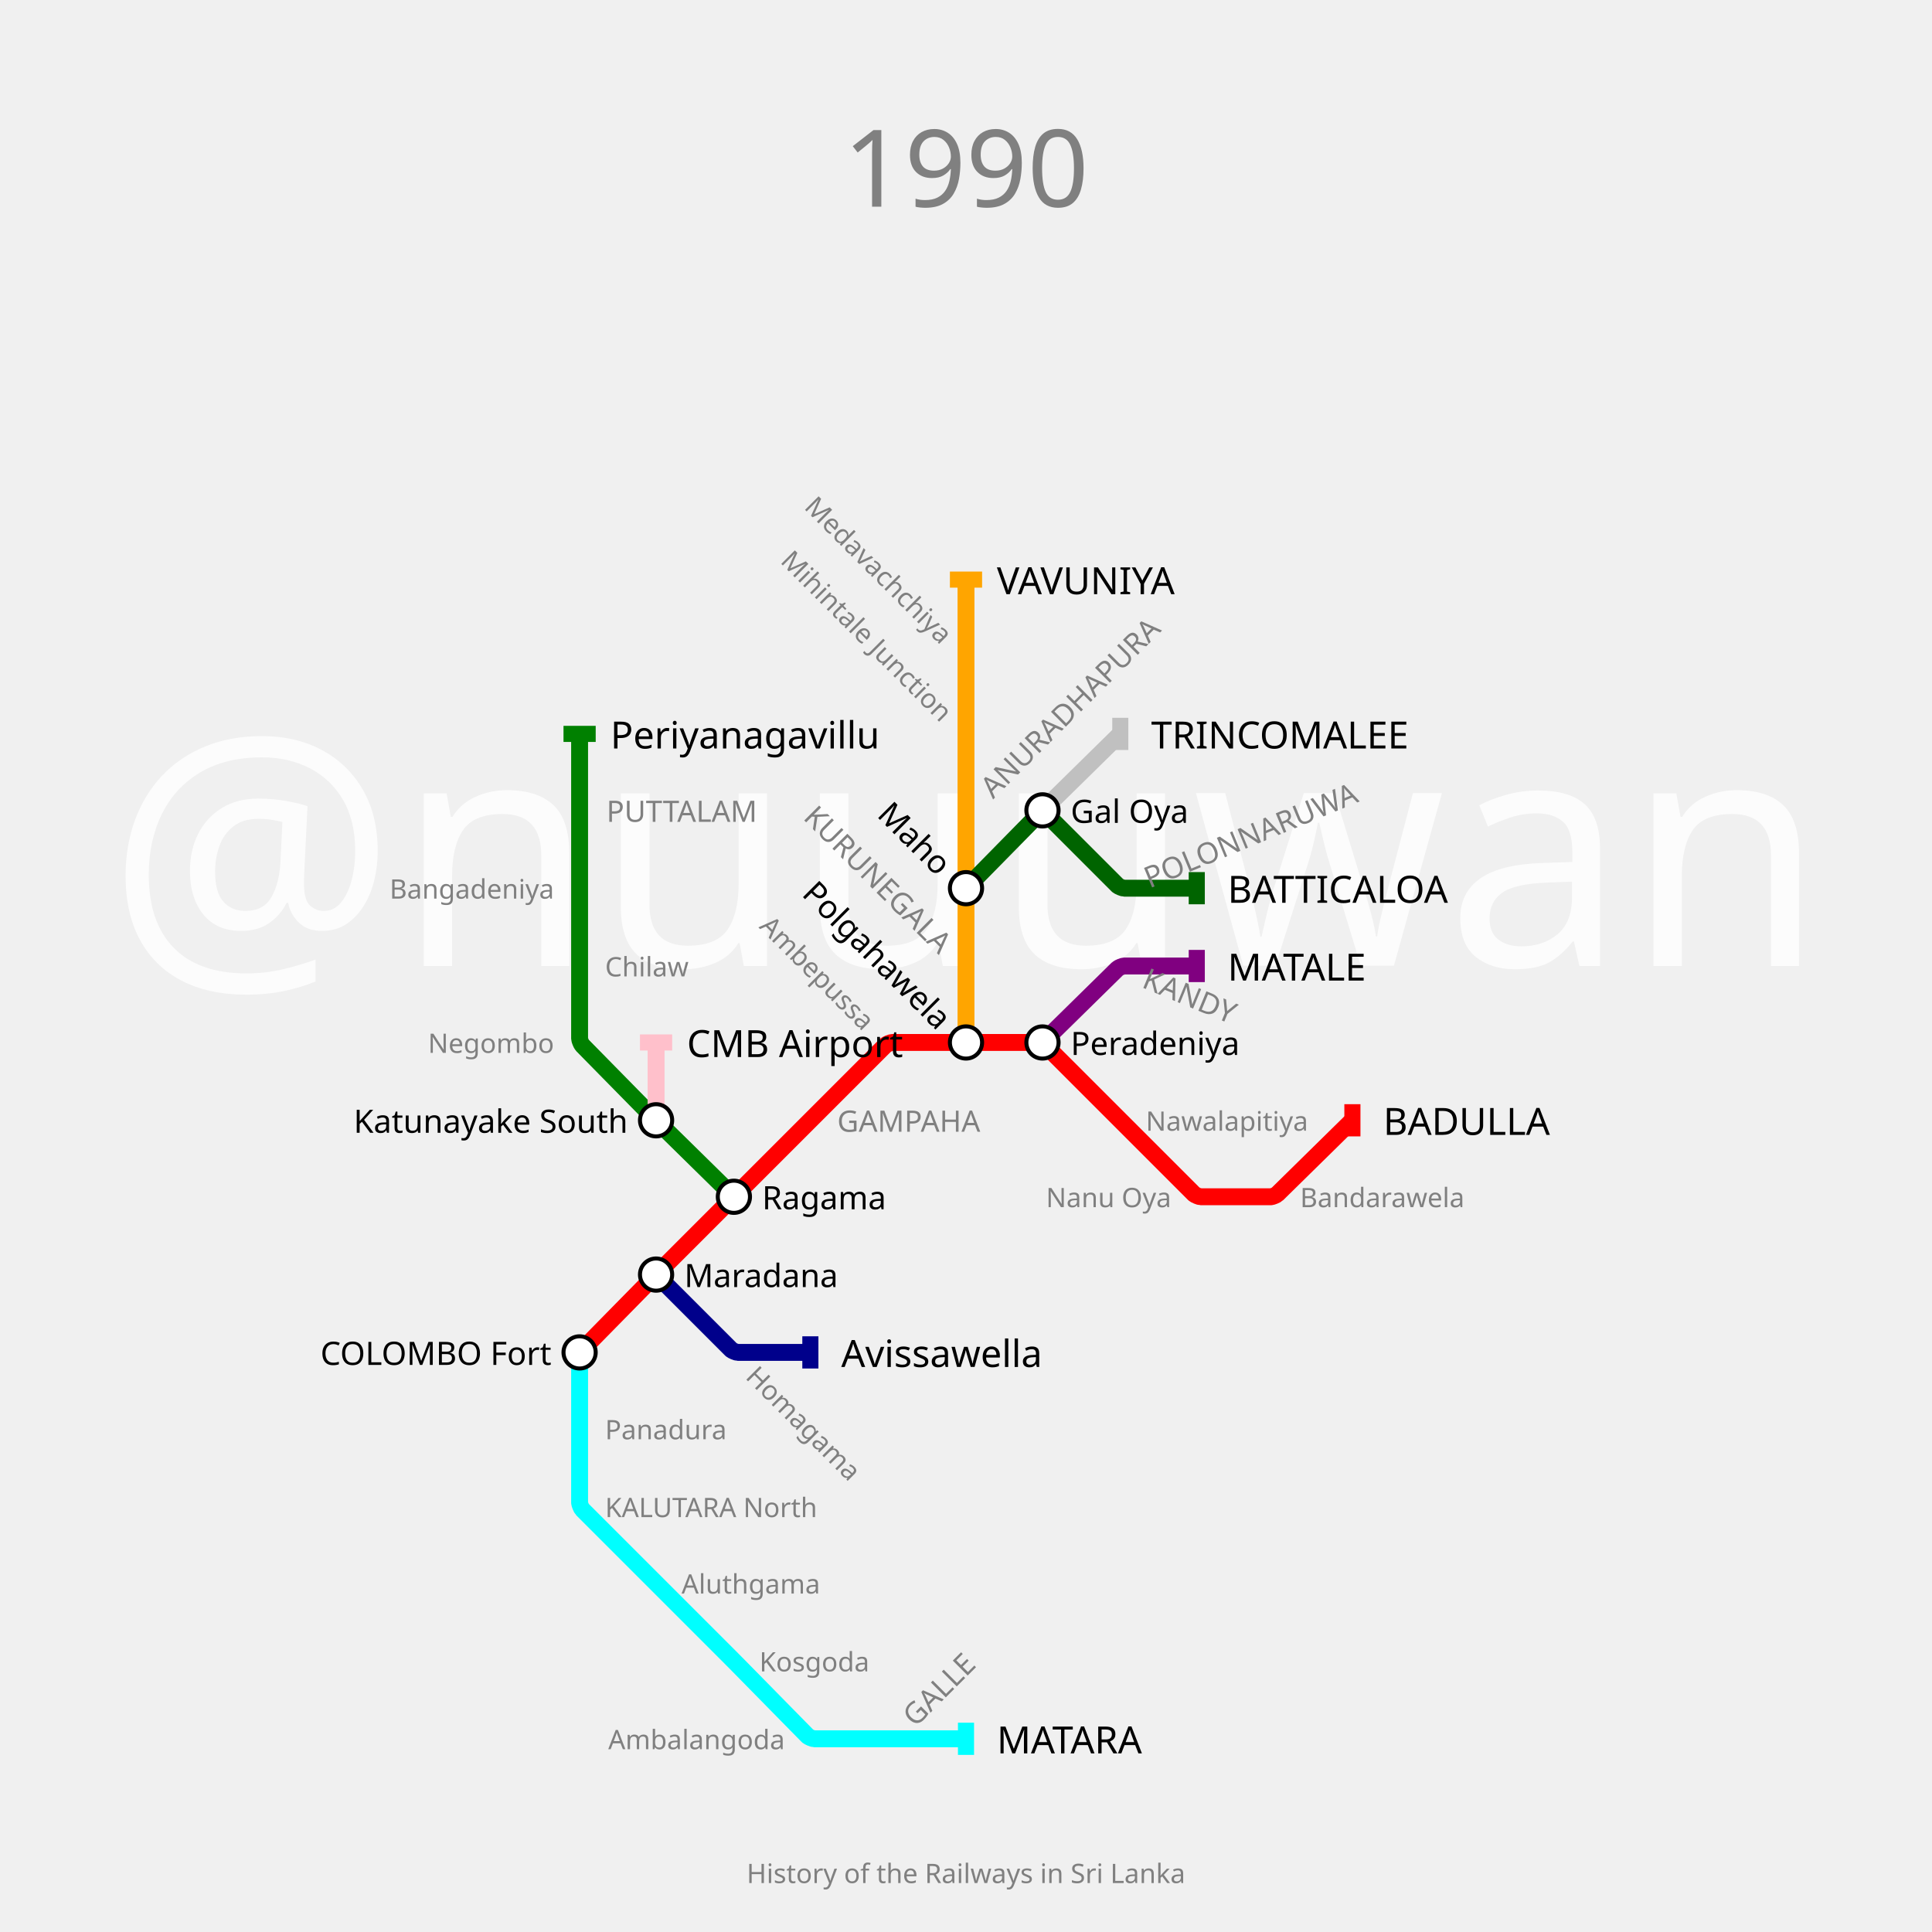
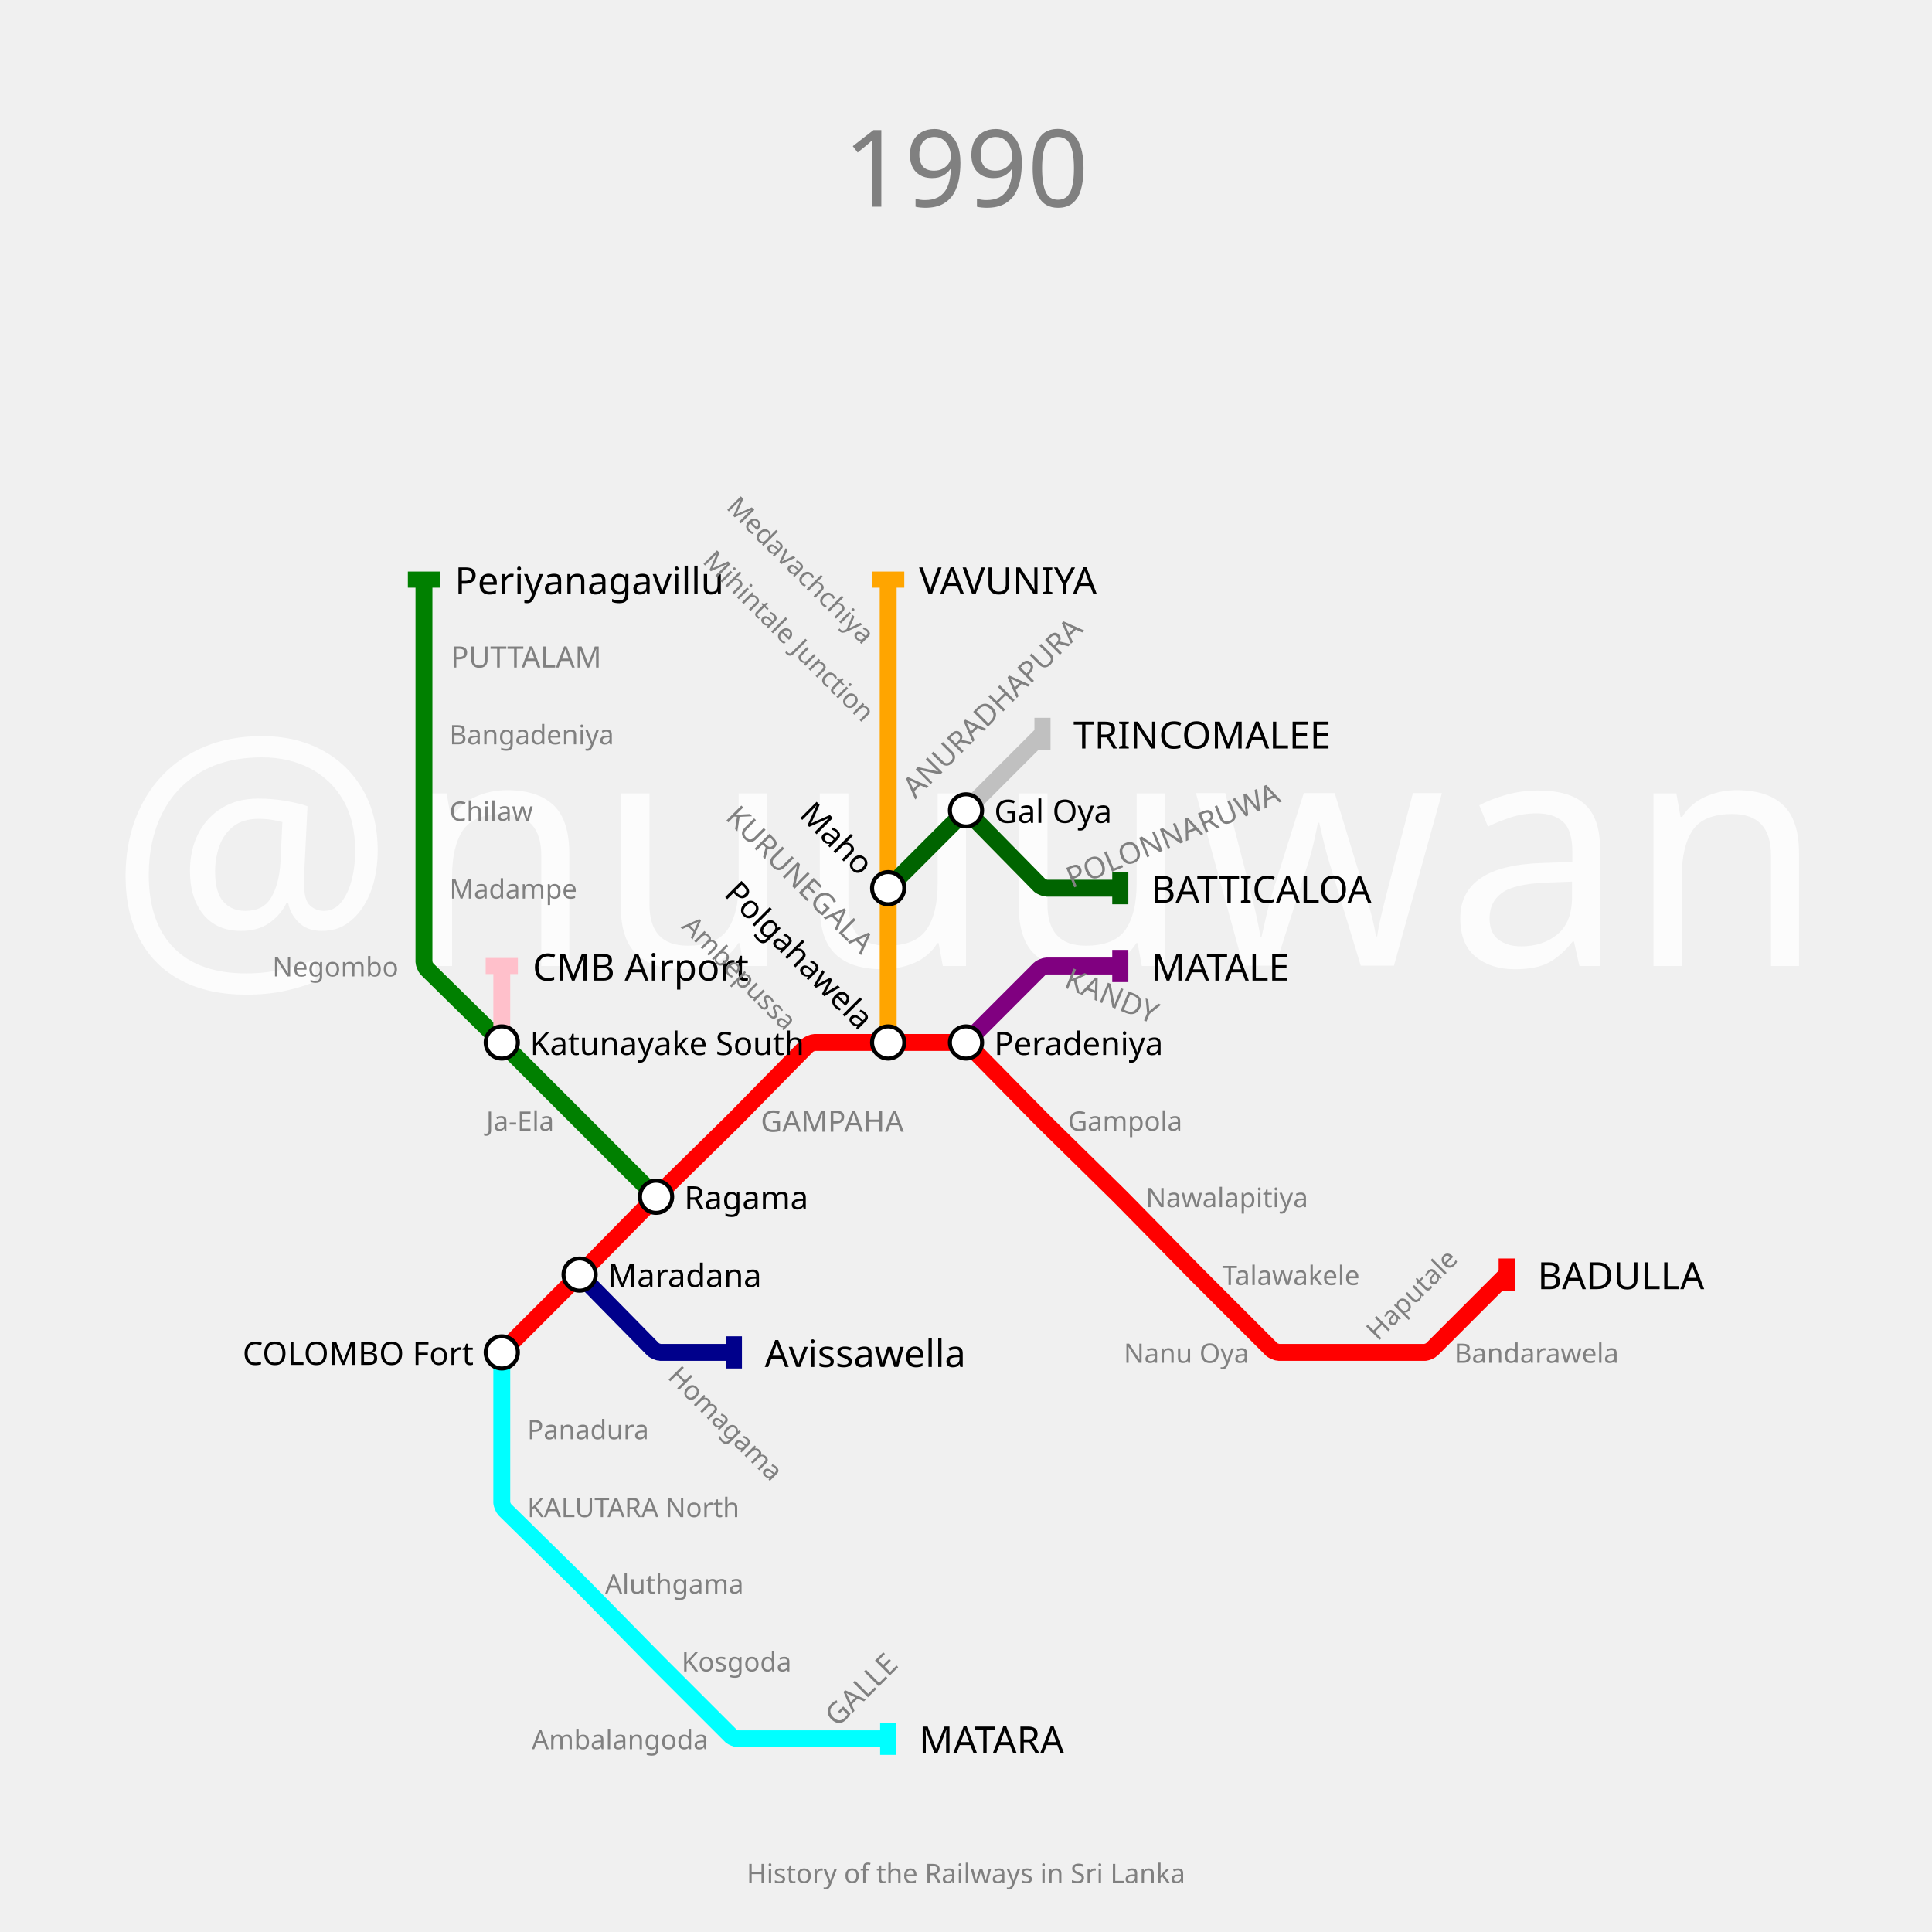
<svg xmlns="http://www.w3.org/2000/svg" width="1440" height="1440" padding="144">
  <text fill="#fcfcfc" stroke="none" font-size="240.0" font-family="p22" x="720.0" y="720.0" text-anchor="middle" dominant-baseline="center">@nuuuwan</text>
  <text fill="gray" stroke="none" font-size="80" font-family="p22" x="720.0" y="92.0" text-anchor="middle" dominant-baseline="hanging">1990</text>
  <text fill="gray" stroke="none" font-size="20" font-family="p22" x="720.0" y="1388.0" text-anchor="middle" dominant-baseline="text-top">History of the Railways in Sri Lanka</text>
  <g>
-     <path fill="none" stroke-width="12.6" stroke-opacity="1" d="M 432.0,1008.0 L 486.15,952.9 C 487.1,951.933 490.917,948.083 491.875,947.125 L 547.0,892.0 L 604.0,835.0 L 659.949,779.051 C 660.633,778.367 663.933,777.0 664.9,777.0 L 720.0,777.0 L 774.15,777.0 C 775.1,777.0 778.344,778.344 779.015,779.015 L 835.0,835.0 L 889.949,889.949 C 890.633,890.633 893.933,892.0 894.9,892.0 L 947.245,892.0 C 948.163,892.0 951.31,890.713 951.965,890.069 L 1008.0,835.0" stroke="red" />
-     <rect stroke="none" fill-opacity="1" x="1002" y="823" width="12" height="24" fill="red" />
+     <path fill="none" stroke-width="12.6" stroke-opacity="1" d="M 374.0,1008.0 L 429.125,952.875 C 430.083,951.917 433.9,948.067 434.85,947.1 L 486.293,894.755 C 487.195,893.837 490.837,890.195 491.755,889.293 L 544.238,837.715 C 545.159,836.81 548.81,833.159 549.715,832.238 L 601.967,779.068 C 602.645,778.379 605.933,777.0 606.9,777.0 L 662.0,777.0 L 717.1,777.0 C 718.067,777.0 721.355,778.379 722.033,779.068 L 774.252,832.203 C 775.168,833.136 778.864,836.832 779.797,837.748 L 832.24,889.287 C 833.16,890.192 836.808,893.84 837.713,894.76 L 889.286,947.238 C 890.19,948.159 893.826,951.826 894.738,952.738 L 947.949,1005.949 C 948.633,1006.633 951.933,1008.0 952.9,1008.0 L 1008.0,1008.0 L 1062.15,1008.0 C 1063.1,1008.0 1066.344,1006.656 1067.015,1005.985 L 1123.0,950.0" stroke="red" />
+     <rect stroke="none" fill-opacity="1" x="1117" y="938" width="12" height="24" fill="red" />
  </g>
  <g>
-     <path fill="none" stroke-width="12.6" stroke-opacity="1" d="M 777.0,777.0 L 832.967,721.998 C 833.645,721.332 836.9,720.0 837.85,720.0 L 892.0,720.0" stroke="purple" />
-     <rect stroke="none" fill-opacity="1" x="886" y="708" width="12" height="24" fill="purple" />
+     <path fill="none" stroke-width="12.6" stroke-opacity="1" d="M 720.0,777.0 L 774.949,722.051 C 775.633,721.367 778.933,720.0 779.9,720.0 L 835.0,720.0" stroke="purple" />
+     <rect stroke="none" fill-opacity="1" x="829" y="708" width="12" height="24" fill="purple" />
  </g>
  <g>
-     <path fill="none" stroke-width="12.6" stroke-opacity="1" d="M 432.0,1008.0 L 432.0,1065.0 L 432.0,1120.1 C 432.0,1121.067 433.367,1124.367 434.051,1125.051 L 489.0,1180.0 L 544.125,1235.125 C 545.083,1236.083 548.9,1239.933 549.85,1240.9 L 601.967,1293.932 C 602.645,1294.621 605.933,1296.0 606.9,1296.0 L 662.0,1296.0 L 720.0,1296.0" stroke="cyan" />
-     <rect stroke="none" fill-opacity="1" x="714" y="1284" width="12" height="24" fill="cyan" />
+     <path fill="none" stroke-width="12.6" stroke-opacity="1" d="M 374.0,1008.0 L 374.0,1065.0 L 374.0,1120.1 C 374.0,1121.067 375.379,1124.355 376.068,1125.033 L 429.203,1177.252 C 430.136,1178.168 433.832,1181.864 434.748,1182.797 L 486.287,1235.24 C 487.192,1236.16 490.824,1239.824 491.736,1240.736 L 544.985,1293.985 C 545.656,1294.656 548.9,1296.0 549.85,1296.0 L 604.0,1296.0 L 662.0,1296.0" stroke="cyan" />
+     <rect stroke="none" fill-opacity="1" x="656" y="1284" width="12" height="24" fill="cyan" />
  </g>
  <g>
-     <path fill="none" stroke-width="12.6" stroke-opacity="1" d="M 720.0,777.0 L 720.0,720.0 L 720.0,662.0 L 720.0,604.0 L 720.0,547.0 L 720.0,489.0 L 720.0,432.0" stroke="orange" />
-     <rect stroke="none" fill-opacity="1" x="708" y="426" width="24" height="12" fill="orange" />
+     <path fill="none" stroke-width="12.6" stroke-opacity="1" d="M 662.0,777.0 L 662.0,720.0 L 662.0,662.0 L 662.0,604.0 L 662.0,547.0 L 662.0,489.0 L 662.0,432.0" stroke="orange" />
+     <rect stroke="none" fill-opacity="1" x="650" y="426" width="24" height="12" fill="orange" />
  </g>
  <g>
-     <path fill="none" stroke-width="12.6" stroke-opacity="1" d="M 489.0,950.0 L 544.985,1005.985 C 545.656,1006.656 548.9,1008.0 549.85,1008.0 L 604.0,1008.0" stroke="darkblue" />
-     <rect stroke="none" fill-opacity="1" x="598" y="996" width="12" height="24" fill="darkblue" />
+     <path fill="none" stroke-width="12.6" stroke-opacity="1" d="M 432.0,950.0 L 486.967,1005.932 C 487.645,1006.621 490.933,1008.0 491.9,1008.0 L 547.0,1008.0" stroke="darkblue" />
+     <rect stroke="none" fill-opacity="1" x="541" y="996" width="12" height="24" fill="darkblue" />
  </g>
  <g>
-     <path fill="none" stroke-width="12.6" stroke-opacity="1" d="M 547.0,892.0 L 491.9,837.85 C 490.933,836.9 487.1,833.067 486.15,832.1 L 433.998,779.033 C 433.332,778.355 432.0,775.1 432.0,774.15 L 432.0,720.0 L 432.0,662.0 L 432.0,604.0 L 432.0,547.0" stroke="green" />
-     <rect stroke="none" fill-opacity="1" x="420" y="541" width="24" height="12" fill="green" />
+     <path fill="none" stroke-width="12.6" stroke-opacity="1" d="M 489.0,892.0 L 432.0,835.0 L 376.875,779.875 C 375.917,778.917 372.067,775.1 371.1,774.15 L 318.068,722.033 C 317.379,721.355 316.0,718.067 316.0,717.1 L 316.0,662.0 L 316.0,604.0 L 316.0,547.0 L 316.0,489.0 L 316.0,432.0" stroke="green" />
+     <rect stroke="none" fill-opacity="1" x="304" y="426" width="24" height="12" fill="green" />
  </g>
  <g>
-     <path fill="none" stroke-width="12.6" stroke-opacity="1" d="M 720.0,662.0 L 774.15,606.9 C 775.1,605.933 778.917,605.917 779.875,606.875 L 832.985,659.985 C 833.656,660.656 836.9,662.0 837.85,662.0 L 892.0,662.0" stroke="darkgreen" />
-     <rect stroke="none" fill-opacity="1" x="886" y="650" width="12" height="24" fill="darkgreen" />
+     <path fill="none" stroke-width="12.6" stroke-opacity="1" d="M 662.0,662.0 L 717.125,606.875 C 718.083,605.917 721.9,605.933 722.85,606.9 L 774.967,659.932 C 775.645,660.621 778.933,662.0 779.9,662.0 L 835.0,662.0" stroke="darkgreen" />
+     <rect stroke="none" fill-opacity="1" x="829" y="650" width="12" height="24" fill="darkgreen" />
  </g>
  <g>
-     <path fill="none" stroke-width="12.6" stroke-opacity="1" d="M 777.0,604.0 L 835.0,547.0" stroke="silver" />
-     <rect stroke="none" fill-opacity="1" x="829" y="535" width="12" height="24" fill="silver" />
+     <path fill="none" stroke-width="12.6" stroke-opacity="1" d="M 720.0,604.0 L 777.0,547.0" stroke="silver" />
+     <rect stroke="none" fill-opacity="1" x="771" y="535" width="12" height="24" fill="silver" />
  </g>
  <g>
-     <path fill="none" stroke-width="12.6" stroke-opacity="1" d="M 489.0,835.0 L 489.0,777.0" stroke="pink" />
-     <rect stroke="none" fill-opacity="1" x="477" y="771" width="24" height="12" fill="pink" />
+     <path fill="none" stroke-width="12.6" stroke-opacity="1" d="M 374.0,777.0 L 374.0,720.0" stroke="pink" />
+     <rect stroke="none" fill-opacity="1" x="362" y="714" width="24" height="12" fill="pink" />
  </g>
  <g>
-     <text fill="black" stroke="none" font-size="28.0" font-family="p22" font-weight="100" text-anchor="start" dominant-baseline="central" x="1031.0" y="835" transform="translate(1008,835) rotate(0) translate(-1008,-835)">BADULLA</text>
+     <text fill="black" stroke="none" font-size="28.0" font-family="p22" font-weight="100" text-anchor="start" dominant-baseline="central" x="1146.0" y="950" transform="translate(1123,950) rotate(0) translate(-1123,-950)">BADULLA</text>
  </g>
  <g>
-     <text fill="black" stroke="none" font-size="28.0" font-family="p22" font-weight="100" text-anchor="start" dominant-baseline="central" x="915.0" y="720" transform="translate(892,720) rotate(0) translate(-892,-720)">MATALE</text>
+     <text fill="black" stroke="none" font-size="28.0" font-family="p22" font-weight="100" text-anchor="start" dominant-baseline="central" x="858.0" y="720" transform="translate(835,720) rotate(0) translate(-835,-720)">MATALE</text>
  </g>
  <g>
-     <text fill="black" stroke="none" font-size="28.0" font-family="p22" font-weight="100" text-anchor="start" dominant-baseline="central" x="743.0" y="1296" transform="translate(720,1296) rotate(0) translate(-720,-1296)">MATARA</text>
+     <text fill="black" stroke="none" font-size="28.0" font-family="p22" font-weight="100" text-anchor="start" dominant-baseline="central" x="685.0" y="1296" transform="translate(662,1296) rotate(0) translate(-662,-1296)">MATARA</text>
  </g>
  <g>
-     <text fill="black" stroke="none" font-size="28.0" font-family="p22" font-weight="100" text-anchor="start" dominant-baseline="central" x="743.0" y="432" transform="translate(720,432) rotate(0) translate(-720,-432)">VAVUNIYA</text>
+     <text fill="black" stroke="none" font-size="28.0" font-family="p22" font-weight="100" text-anchor="start" dominant-baseline="central" x="685.0" y="432" transform="translate(662,432) rotate(0) translate(-662,-432)">VAVUNIYA</text>
  </g>
  <g>
-     <text fill="black" stroke="none" font-size="28.0" font-family="p22" font-weight="100" text-anchor="start" dominant-baseline="central" x="627.0" y="1008" transform="translate(604,1008) rotate(0) translate(-604,-1008)">Avissawella</text>
+     <text fill="black" stroke="none" font-size="28.0" font-family="p22" font-weight="100" text-anchor="start" dominant-baseline="central" x="570.0" y="1008" transform="translate(547,1008) rotate(0) translate(-547,-1008)">Avissawella</text>
  </g>
  <g>
-     <text fill="black" stroke="none" font-size="28.0" font-family="p22" font-weight="100" text-anchor="start" dominant-baseline="central" x="455.0" y="547" transform="translate(432,547) rotate(0) translate(-432,-547)">Periyanagavillu</text>
+     <text fill="black" stroke="none" font-size="28.0" font-family="p22" font-weight="100" text-anchor="start" dominant-baseline="central" x="339.0" y="432" transform="translate(316,432) rotate(0) translate(-316,-432)">Periyanagavillu</text>
  </g>
  <g>
-     <text fill="black" stroke="none" font-size="28.0" font-family="p22" font-weight="100" text-anchor="start" dominant-baseline="central" x="915.0" y="662" transform="translate(892,662) rotate(0) translate(-892,-662)">BATTICALOA</text>
+     <text fill="black" stroke="none" font-size="28.0" font-family="p22" font-weight="100" text-anchor="start" dominant-baseline="central" x="858.0" y="662" transform="translate(835,662) rotate(0) translate(-835,-662)">BATTICALOA</text>
  </g>
  <g>
-     <text fill="black" stroke="none" font-size="28.0" font-family="p22" font-weight="100" text-anchor="start" dominant-baseline="central" x="858.0" y="547" transform="translate(835,547) rotate(0) translate(-835,-547)">TRINCOMALEE</text>
+     <text fill="black" stroke="none" font-size="28.0" font-family="p22" font-weight="100" text-anchor="start" dominant-baseline="central" x="800.0" y="547" transform="translate(777,547) rotate(0) translate(-777,-547)">TRINCOMALEE</text>
  </g>
  <g>
-     <text fill="black" stroke="none" font-size="28.0" font-family="p22" font-weight="100" text-anchor="start" dominant-baseline="central" x="512.0" y="777" transform="translate(489,777) rotate(0) translate(-489,-777)">CMB Airport</text>
+     <text fill="black" stroke="none" font-size="28.0" font-family="p22" font-weight="100" text-anchor="start" dominant-baseline="central" x="397.0" y="720" transform="translate(374,720) rotate(0) translate(-374,-720)">CMB Airport</text>
  </g>
  <g>
-     <circle r="12" fill="white" stroke="black" stroke-width="3.0" cx="432" cy="1008" />
-     <text fill="black" stroke="none" font-size="24.0" font-family="p22" font-weight="100" text-anchor="end" dominant-baseline="central" x="411.0" y="1008" transform="translate(432,1008) rotate(0) translate(-432,-1008)">COLOMBO Fort</text>
+     <circle r="12" fill="white" stroke="black" stroke-width="3.0" cx="374" cy="1008" />
+     <text fill="black" stroke="none" font-size="24.0" font-family="p22" font-weight="100" text-anchor="end" dominant-baseline="central" x="353.0" y="1008" transform="translate(374,1008) rotate(0) translate(-374,-1008)">COLOMBO Fort</text>
  </g>
  <g>
-     <circle r="12" fill="white" stroke="black" stroke-width="3.0" cx="489" cy="950" />
-     <text fill="black" stroke="none" font-size="24.0" font-family="p22" font-weight="100" text-anchor="start" dominant-baseline="central" x="510.0" y="950" transform="translate(489,950) rotate(0) translate(-489,-950)">Maradana</text>
+     <circle r="12" fill="white" stroke="black" stroke-width="3.0" cx="432" cy="950" />
+     <text fill="black" stroke="none" font-size="24.0" font-family="p22" font-weight="100" text-anchor="start" dominant-baseline="central" x="453.0" y="950" transform="translate(432,950) rotate(0) translate(-432,-950)">Maradana</text>
  </g>
  <g>
-     <circle r="12" fill="white" stroke="black" stroke-width="3.0" cx="547" cy="892" />
-     <text fill="black" stroke="none" font-size="24.0" font-family="p22" font-weight="100" text-anchor="start" dominant-baseline="central" x="568.0" y="892" transform="translate(547,892) rotate(0) translate(-547,-892)">Ragama</text>
+     <circle r="12" fill="white" stroke="black" stroke-width="3.0" cx="489" cy="892" />
+     <text fill="black" stroke="none" font-size="24.0" font-family="p22" font-weight="100" text-anchor="start" dominant-baseline="central" x="510.0" y="892" transform="translate(489,892) rotate(0) translate(-489,-892)">Ragama</text>
+   </g>
+   <g>
+     <circle r="12" fill="white" stroke="black" stroke-width="3.0" cx="662" cy="777" />
+     <text fill="black" stroke="none" font-size="24.0" font-family="p22" font-weight="100" text-anchor="end" dominant-baseline="central" x="641.0" y="777" transform="translate(662,777) rotate(45) translate(-662,-777)">Polgahawela</text>
  </g>
  <g>
    <circle r="12" fill="white" stroke="black" stroke-width="3.0" cx="720" cy="777" />
-     <text fill="black" stroke="none" font-size="24.0" font-family="p22" font-weight="100" text-anchor="end" dominant-baseline="central" x="699.0" y="777" transform="translate(720,777) rotate(45) translate(-720,-777)">Polgahawela</text>
+     <text fill="black" stroke="none" font-size="24.0" font-family="p22" font-weight="100" text-anchor="start" dominant-baseline="central" x="741.0" y="777" transform="translate(720,777) rotate(0) translate(-720,-777)">Peradeniya</text>
  </g>
  <g>
-     <circle r="12" fill="white" stroke="black" stroke-width="3.0" cx="777" cy="777" />
-     <text fill="black" stroke="none" font-size="24.0" font-family="p22" font-weight="100" text-anchor="start" dominant-baseline="central" x="798.0" y="777" transform="translate(777,777) rotate(0) translate(-777,-777)">Peradeniya</text>
+     <circle r="12" fill="white" stroke="black" stroke-width="3.0" cx="662" cy="662" />
+     <text fill="black" stroke="none" font-size="24.0" font-family="p22" font-weight="100" text-anchor="end" dominant-baseline="central" x="641.0" y="662" transform="translate(662,662) rotate(45) translate(-662,-662)">Maho</text>
  </g>
  <g>
-     <circle r="12" fill="white" stroke="black" stroke-width="3.0" cx="720" cy="662" />
-     <text fill="black" stroke="none" font-size="24.0" font-family="p22" font-weight="100" text-anchor="end" dominant-baseline="central" x="699.0" y="662" transform="translate(720,662) rotate(45) translate(-720,-662)">Maho</text>
+     <circle r="12" fill="white" stroke="black" stroke-width="3.0" cx="374" cy="777" />
+     <text fill="black" stroke="none" font-size="24.0" font-family="p22" font-weight="100" text-anchor="start" dominant-baseline="central" x="395.0" y="777" transform="translate(374,777) rotate(0) translate(-374,-777)">Katunayake South</text>
  </g>
  <g>
-     <circle r="12" fill="white" stroke="black" stroke-width="3.0" cx="489" cy="835" />
-     <text fill="black" stroke="none" font-size="24.0" font-family="p22" font-weight="100" text-anchor="end" dominant-baseline="central" x="468.0" y="835" transform="translate(489,835) rotate(0) translate(-489,-835)">Katunayake South</text>
+     <circle r="12" fill="white" stroke="black" stroke-width="3.0" cx="720" cy="604" />
+     <text fill="black" stroke="none" font-size="24.0" font-family="p22" font-weight="100" text-anchor="start" dominant-baseline="central" x="741.0" y="604" transform="translate(720,604) rotate(0) translate(-720,-604)">Gal Oya</text>
  </g>
  <g>
-     <circle r="12" fill="white" stroke="black" stroke-width="3.0" cx="777" cy="604" />
-     <text fill="black" stroke="none" font-size="24.0" font-family="p22" font-weight="100" text-anchor="start" dominant-baseline="central" x="798.0" y="604" transform="translate(777,604) rotate(0) translate(-777,-604)">Gal Oya</text>
+     <text fill="gray" stroke="none" font-size="22.0" font-family="p22" font-weight="100" text-anchor="start" dominant-baseline="central" x="567.0" y="835" transform="translate(547,835) rotate(0) translate(-547,-835)">GAMPAHA</text>
  </g>
  <g>
-     <text fill="gray" stroke="none" font-size="22.0" font-family="p22" font-weight="100" text-anchor="start" dominant-baseline="central" x="624.0" y="835" transform="translate(604,835) rotate(0) translate(-604,-835)">GAMPAHA</text>
+     <text fill="gray" stroke="none" font-size="22.0" font-family="p22" font-weight="100" text-anchor="start" dominant-baseline="central" x="797.0" y="720" transform="translate(777,720) rotate(-337.5) translate(-777,-720)">KANDY</text>
  </g>
  <g>
-     <text fill="gray" stroke="none" font-size="22.0" font-family="p22" font-weight="100" text-anchor="start" dominant-baseline="central" x="855.0" y="720" transform="translate(835,720) rotate(-337.5) translate(-835,-720)">KANDY</text>
+     <text fill="gray" stroke="none" font-size="22.0" font-family="p22" font-weight="100" text-anchor="start" dominant-baseline="central" x="624.0" y="1296" transform="translate(604,1296) rotate(-45) translate(-604,-1296)">GALLE</text>
  </g>
  <g>
-     <text fill="gray" stroke="none" font-size="22.0" font-family="p22" font-weight="100" text-anchor="start" dominant-baseline="central" x="682.0" y="1296" transform="translate(662,1296) rotate(-45) translate(-662,-1296)">GALLE</text>
+     <text fill="gray" stroke="none" font-size="22.0" font-family="p22" font-weight="100" text-anchor="end" dominant-baseline="central" x="642.0" y="720" transform="translate(662,720) rotate(45) translate(-662,-720)">KURUNEGALA</text>
  </g>
  <g>
-     <text fill="gray" stroke="none" font-size="22.0" font-family="p22" font-weight="100" text-anchor="end" dominant-baseline="central" x="700.0" y="720" transform="translate(720,720) rotate(45) translate(-720,-720)">KURUNEGALA</text>
+     <text fill="gray" stroke="none" font-size="22.0" font-family="p22" font-weight="100" text-anchor="start" dominant-baseline="central" x="682.0" y="604" transform="translate(662,604) rotate(-45) translate(-662,-604)">ANURADHAPURA</text>
  </g>
  <g>
-     <text fill="gray" stroke="none" font-size="22.0" font-family="p22" font-weight="100" text-anchor="start" dominant-baseline="central" x="740.0" y="604" transform="translate(720,604) rotate(-45) translate(-720,-604)">ANURADHAPURA</text>
+     <text fill="gray" stroke="none" font-size="22.0" font-family="p22" font-weight="100" text-anchor="start" dominant-baseline="central" x="336.0" y="489" transform="translate(316,489) rotate(0) translate(-316,-489)">PUTTALAM</text>
  </g>
  <g>
-     <text fill="gray" stroke="none" font-size="22.0" font-family="p22" font-weight="100" text-anchor="start" dominant-baseline="central" x="452.0" y="604" transform="translate(432,604) rotate(0) translate(-432,-604)">PUTTALAM</text>
+     <text fill="gray" stroke="none" font-size="22.0" font-family="p22" font-weight="100" text-anchor="start" dominant-baseline="central" x="797.0" y="662" transform="translate(777,662) rotate(-22.5) translate(-777,-662)">POLONNARUWA</text>
  </g>
  <g>
-     <text fill="gray" stroke="none" font-size="22.0" font-family="p22" font-weight="100" text-anchor="start" dominant-baseline="central" x="855.0" y="662" transform="translate(835,662) rotate(-22.5) translate(-835,-662)">POLONNARUWA</text>
+     <text fill="gray" stroke="none" font-size="20" font-family="p22" font-weight="100" text-anchor="end" dominant-baseline="central" x="585.0" y="777" transform="translate(604,777) rotate(45) translate(-604,-777)">Ambepussa</text>
  </g>
  <g>
-     <text fill="gray" stroke="none" font-size="20" font-family="p22" font-weight="100" text-anchor="end" dominant-baseline="central" x="643.0" y="777" transform="translate(662,777) rotate(45) translate(-662,-777)">Ambepussa</text>
+     <text fill="gray" stroke="none" font-size="20" font-family="p22" font-weight="100" text-anchor="start" dominant-baseline="central" x="796.0" y="835" transform="translate(777,835) rotate(0) translate(-777,-835)">Gampola</text>
  </g>
  <g>
-     <text fill="gray" stroke="none" font-size="20" font-family="p22" font-weight="100" text-anchor="start" dominant-baseline="central" x="854.0" y="835" transform="translate(835,835) rotate(0) translate(-835,-835)">Nawalapitiya</text>
+     <text fill="gray" stroke="none" font-size="20" font-family="p22" font-weight="100" text-anchor="start" dominant-baseline="central" x="854.0" y="892" transform="translate(835,892) rotate(0) translate(-835,-892)">Nawalapitiya</text>
  </g>
  <g>
-     <text fill="gray" stroke="none" font-size="20" font-family="p22" font-weight="100" text-anchor="end" dominant-baseline="central" x="873.0" y="892" transform="translate(892,892) rotate(0) translate(-892,-892)">Nanu Oya</text>
+     <text fill="gray" stroke="none" font-size="20" font-family="p22" font-weight="100" text-anchor="start" dominant-baseline="central" x="911.0" y="950" transform="translate(892,950) rotate(0) translate(-892,-950)">Talawakele</text>
  </g>
  <g>
-     <text fill="gray" stroke="none" font-size="20" font-family="p22" font-weight="100" text-anchor="start" dominant-baseline="central" x="969.0" y="892" transform="translate(950,892) rotate(0) translate(-950,-892)">Bandarawela</text>
+     <text fill="gray" stroke="none" font-size="20" font-family="p22" font-weight="100" text-anchor="end" dominant-baseline="central" x="931.0" y="1008" transform="translate(950,1008) rotate(0) translate(-950,-1008)">Nanu Oya</text>
  </g>
  <g>
-     <text fill="gray" stroke="none" font-size="20" font-family="p22" font-weight="100" text-anchor="start" dominant-baseline="central" x="451.0" y="1065" transform="translate(432,1065) rotate(0) translate(-432,-1065)">Panadura</text>
+     <text fill="gray" stroke="none" font-size="20" font-family="p22" font-weight="100" text-anchor="start" dominant-baseline="central" x="1027.0" y="1008" transform="translate(1008,1008) rotate(-45) translate(-1008,-1008)">Haputale</text>
  </g>
  <g>
-     <text fill="gray" stroke="none" font-size="20" font-family="p22" font-weight="100" text-anchor="start" dominant-baseline="central" x="451.0" y="1123" transform="translate(432,1123) rotate(0) translate(-432,-1123)">KALUTARA North</text>
+     <text fill="gray" stroke="none" font-size="20" font-family="p22" font-weight="100" text-anchor="start" dominant-baseline="central" x="1084.0" y="1008" transform="translate(1065,1008) rotate(0) translate(-1065,-1008)">Bandarawela</text>
  </g>
  <g>
-     <text fill="gray" stroke="none" font-size="20" font-family="p22" font-weight="100" text-anchor="start" dominant-baseline="central" x="508.0" y="1180" transform="translate(489,1180) rotate(0) translate(-489,-1180)">Aluthgama</text>
+     <text fill="gray" stroke="none" font-size="20" font-family="p22" font-weight="100" text-anchor="start" dominant-baseline="central" x="393.0" y="1065" transform="translate(374,1065) rotate(0) translate(-374,-1065)">Panadura</text>
  </g>
  <g>
-     <text fill="gray" stroke="none" font-size="20" font-family="p22" font-weight="100" text-anchor="start" dominant-baseline="central" x="566.0" y="1238" transform="translate(547,1238) rotate(0) translate(-547,-1238)">Kosgoda</text>
+     <text fill="gray" stroke="none" font-size="20" font-family="p22" font-weight="100" text-anchor="start" dominant-baseline="central" x="393.0" y="1123" transform="translate(374,1123) rotate(0) translate(-374,-1123)">KALUTARA North</text>
  </g>
  <g>
-     <text fill="gray" stroke="none" font-size="20" font-family="p22" font-weight="100" text-anchor="end" dominant-baseline="central" x="585.0" y="1296" transform="translate(604,1296) rotate(0) translate(-604,-1296)">Ambalangoda</text>
+     <text fill="gray" stroke="none" font-size="20" font-family="p22" font-weight="100" text-anchor="start" dominant-baseline="central" x="451.0" y="1180" transform="translate(432,1180) rotate(0) translate(-432,-1180)">Aluthgama</text>
  </g>
  <g>
-     <text fill="gray" stroke="none" font-size="20" font-family="p22" font-weight="100" text-anchor="end" dominant-baseline="central" x="701.0" y="547" transform="translate(720,547) rotate(45) translate(-720,-547)">Mihintale Junction</text>
+     <text fill="gray" stroke="none" font-size="20" font-family="p22" font-weight="100" text-anchor="start" dominant-baseline="central" x="508.0" y="1238" transform="translate(489,1238) rotate(0) translate(-489,-1238)">Kosgoda</text>
  </g>
  <g>
-     <text fill="gray" stroke="none" font-size="20" font-family="p22" font-weight="100" text-anchor="end" dominant-baseline="central" x="701.0" y="489" transform="translate(720,489) rotate(45) translate(-720,-489)">Medavachchiya</text>
+     <text fill="gray" stroke="none" font-size="20" font-family="p22" font-weight="100" text-anchor="end" dominant-baseline="central" x="528.0" y="1296" transform="translate(547,1296) rotate(0) translate(-547,-1296)">Ambalangoda</text>
  </g>
  <g>
-     <text fill="gray" stroke="none" font-size="20" font-family="p22" font-weight="100" text-anchor="start" dominant-baseline="central" x="566.0" y="1008" transform="translate(547,1008) rotate(-315) translate(-547,-1008)">Homagama</text>
+     <text fill="gray" stroke="none" font-size="20" font-family="p22" font-weight="100" text-anchor="end" dominant-baseline="central" x="643.0" y="547" transform="translate(662,547) rotate(45) translate(-662,-547)">Mihintale Junction</text>
  </g>
  <g>
-     <text fill="gray" stroke="none" font-size="20" font-family="p22" font-weight="100" text-anchor="end" dominant-baseline="central" x="413.0" y="777" transform="translate(432,777) rotate(0) translate(-432,-777)">Negombo</text>
+     <text fill="gray" stroke="none" font-size="20" font-family="p22" font-weight="100" text-anchor="end" dominant-baseline="central" x="643.0" y="489" transform="translate(662,489) rotate(45) translate(-662,-489)">Medavachchiya</text>
  </g>
  <g>
-     <text fill="gray" stroke="none" font-size="20" font-family="p22" font-weight="100" text-anchor="start" dominant-baseline="central" x="451.0" y="720" transform="translate(432,720) rotate(0) translate(-432,-720)">Chilaw</text>
+     <text fill="gray" stroke="none" font-size="20" font-family="p22" font-weight="100" text-anchor="start" dominant-baseline="central" x="508.0" y="1008" transform="translate(489,1008) rotate(-315) translate(-489,-1008)">Homagama</text>
  </g>
  <g>
-     <text fill="gray" stroke="none" font-size="20" font-family="p22" font-weight="100" text-anchor="end" dominant-baseline="central" x="413.0" y="662" transform="translate(432,662) rotate(0) translate(-432,-662)">Bangadeniya</text>
+     <text fill="gray" stroke="none" font-size="20" font-family="p22" font-weight="100" text-anchor="end" dominant-baseline="central" x="413.0" y="835" transform="translate(432,835) rotate(0) translate(-432,-835)">Ja-Ela</text>
+   </g>
+   <g>
+     <text fill="gray" stroke="none" font-size="20" font-family="p22" font-weight="100" text-anchor="end" dominant-baseline="central" x="297.0" y="720" transform="translate(316,720) rotate(0) translate(-316,-720)">Negombo</text>
+   </g>
+   <g>
+     <text fill="gray" stroke="none" font-size="20" font-family="p22" font-weight="100" text-anchor="start" dominant-baseline="central" x="335.0" y="662" transform="translate(316,662) rotate(0) translate(-316,-662)">Madampe</text>
+   </g>
+   <g>
+     <text fill="gray" stroke="none" font-size="20" font-family="p22" font-weight="100" text-anchor="start" dominant-baseline="central" x="335.0" y="604" transform="translate(316,604) rotate(0) translate(-316,-604)">Chilaw</text>
+   </g>
+   <g>
+     <text fill="gray" stroke="none" font-size="20" font-family="p22" font-weight="100" text-anchor="start" dominant-baseline="central" x="335.0" y="547" transform="translate(316,547) rotate(0) translate(-316,-547)">Bangadeniya</text>
  </g>
</svg>
